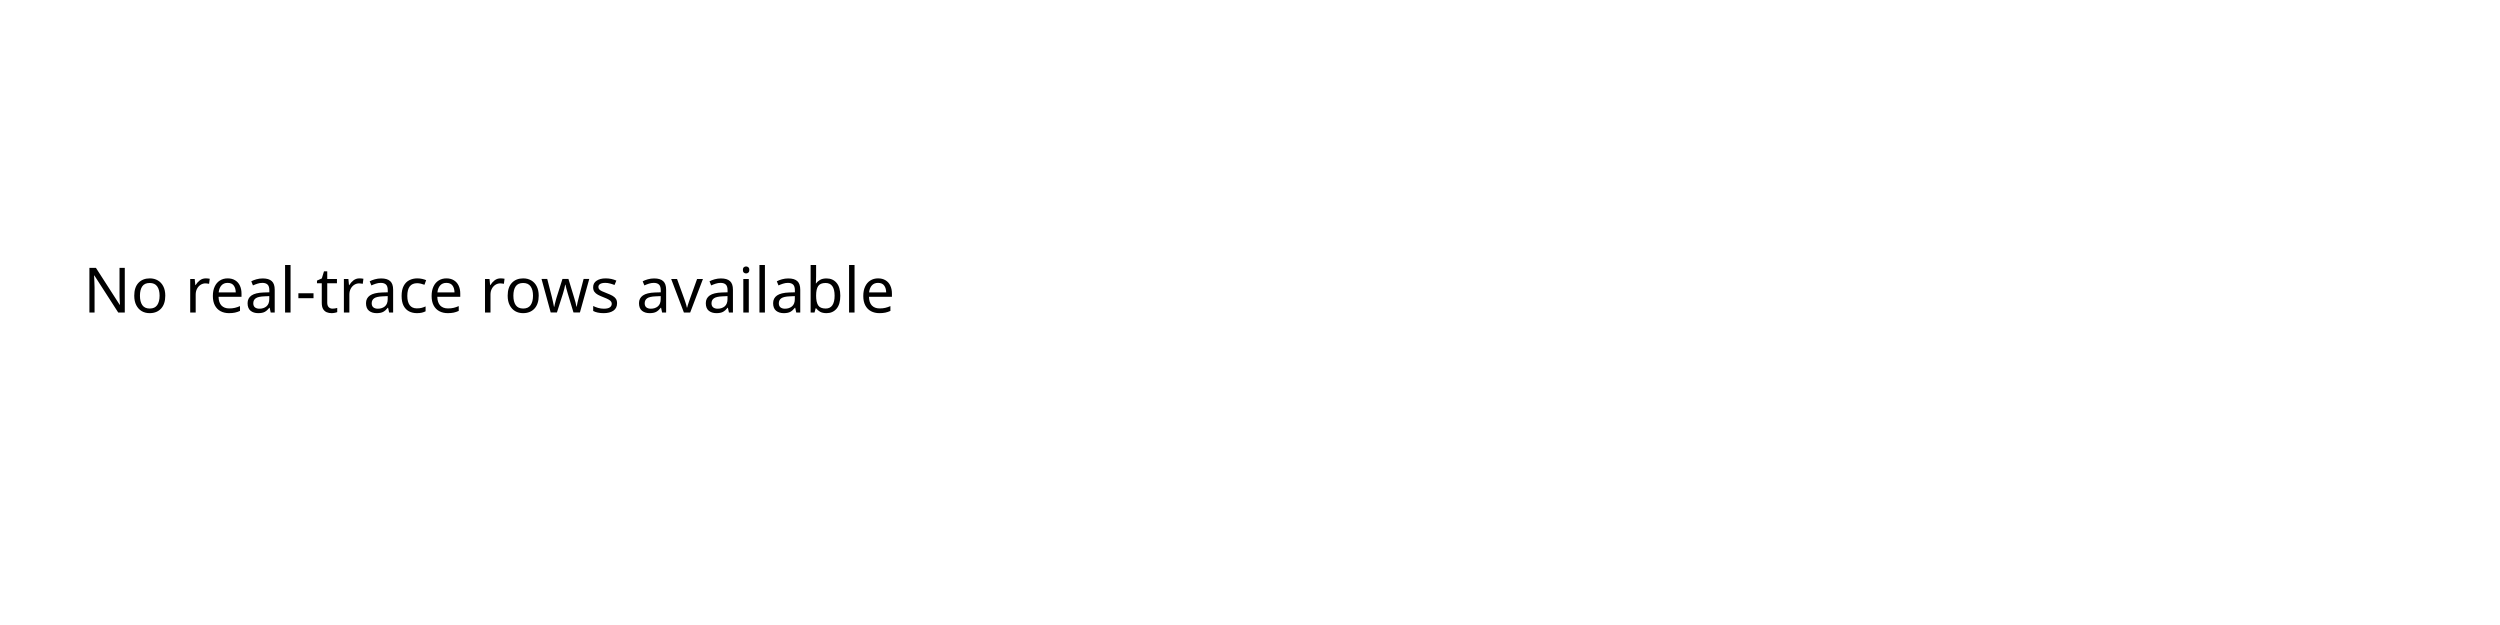
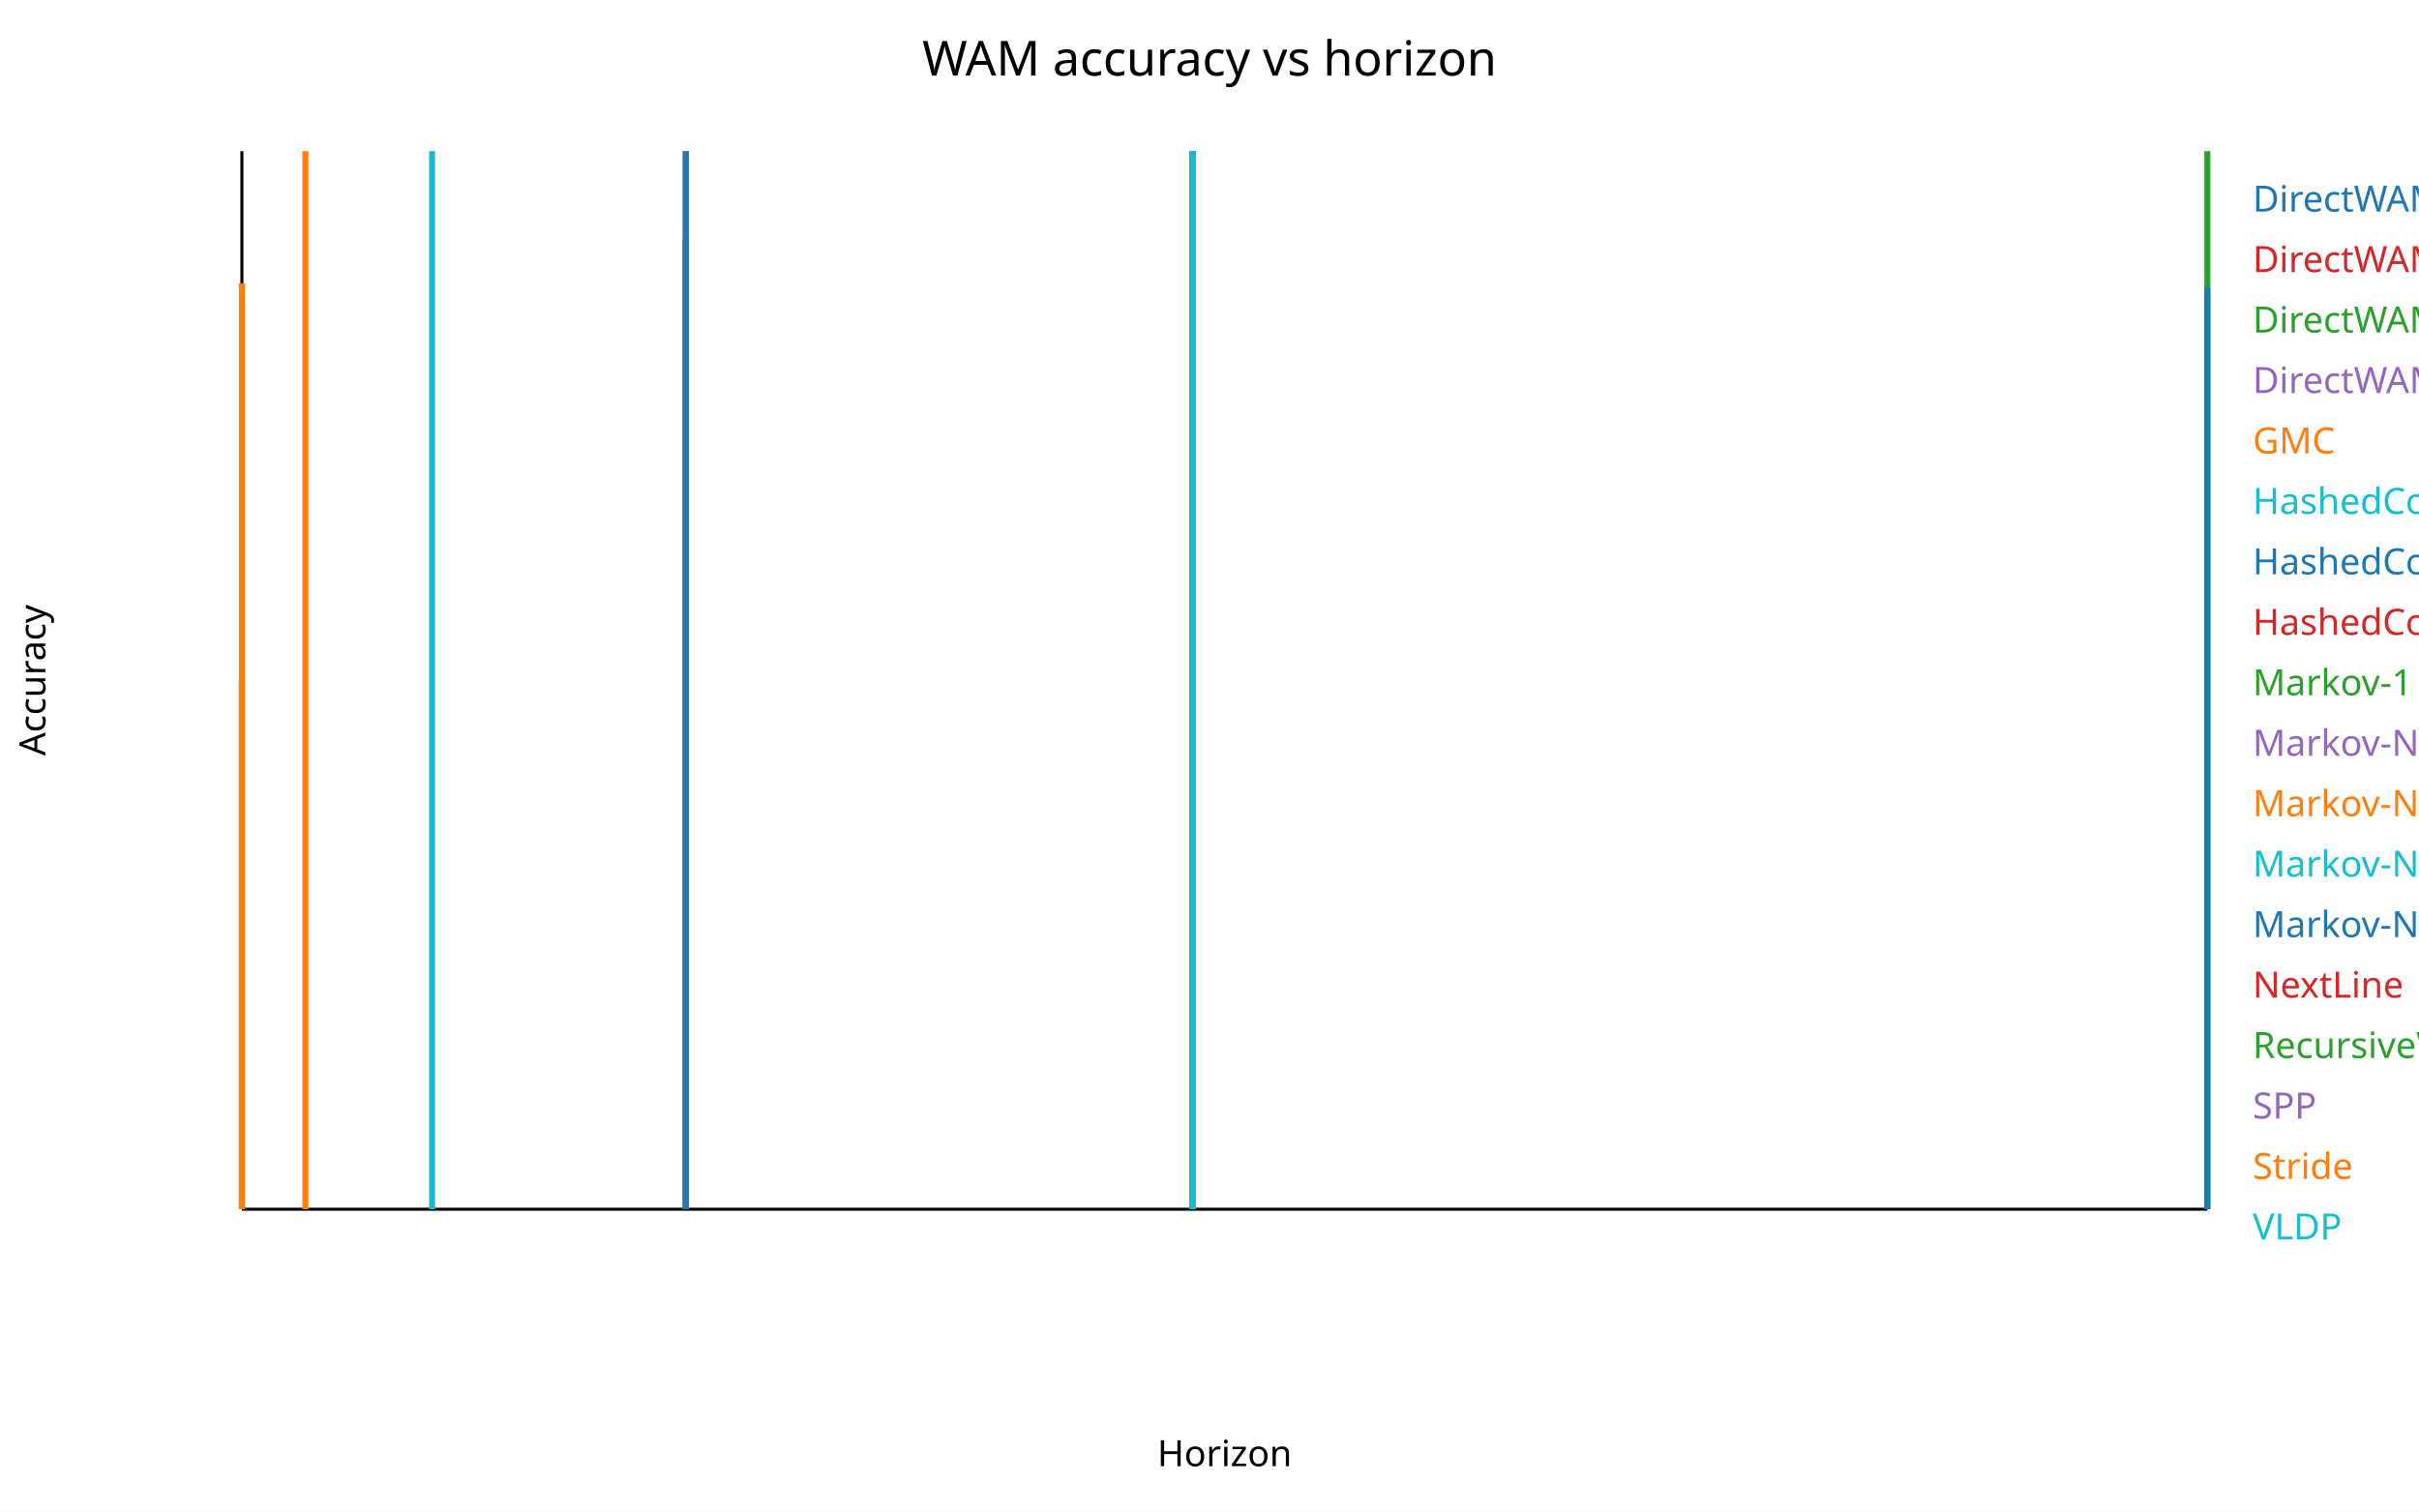
- <svg xmlns="http://www.w3.org/2000/svg" width="720" height="180">
+ <svg xmlns="http://www.w3.org/2000/svg" width="800" height="500" viewBox="0 0 800 500">
  <rect width="100%" height="100%" fill="white" />
-   <text x="24" y="90" font-family="sans-serif" font-size="18">No real-trace rows available</text>
+   <text x="400.0" y="25" text-anchor="middle" font-family="sans-serif" font-size="16">WAM accuracy vs horizon</text>
+   <line x1="80" y1="400" x2="730" y2="400" stroke="black" />
+   <line x1="80" y1="50" x2="80" y2="400" stroke="black" />
+   <polyline points="394.5,201.4 394.5,320.9 394.5,399.1 394.5,400.0 394.5,400.0 394.5,400.0 394.5,50.0 394.5,400.0 394.5,400.0" fill="none" stroke="#1f77b4" stroke-width="2" />
+   <text x="745" y="70" font-family="sans-serif" font-size="12" fill="#1f77b4">DirectWAM-H16</text>
+   <polyline points="394.5,400.0 394.5,400.0 394.5,399.1 394.5,400.0 394.5,400.0 394.5,400.0 394.5,50.0 394.5,400.0 394.5,400.0" fill="none" stroke="#d62728" stroke-width="2" />
+   <text x="745" y="90" font-family="sans-serif" font-size="12" fill="#d62728">DirectWAM-H16-miss-only</text>
+   <polyline points="730.0,205.0 730.0,307.2 730.0,399.5 730.0,400.0 730.0,400.0 730.0,400.0 730.0,50.0 730.0,400.0 730.0,400.0" fill="none" stroke="#2ca02c" stroke-width="2" />
+   <text x="745" y="110" font-family="sans-serif" font-size="12" fill="#2ca02c">DirectWAM-H32</text>
+   <polyline points="226.8,168.0 226.8,241.0 226.8,398.6 226.8,400.0 226.8,400.0 226.8,400.0 226.8,50.0 226.8,400.0 226.8,400.0" fill="none" stroke="#9467bd" stroke-width="2" />
+   <text x="745" y="130" font-family="sans-serif" font-size="12" fill="#9467bd">DirectWAM-H8</text>
+   <polyline points="394.5,191.1 394.5,340.9 394.5,216.7 394.5,400.0 394.5,50.0 394.5,50.0 394.5,50.0 394.5,344.6 394.5,50.0" fill="none" stroke="#ff7f0e" stroke-width="2" />
+   <text x="745" y="150" font-family="sans-serif" font-size="12" fill="#ff7f0e">GMC</text>
+   <polyline points="394.5,230.9 394.5,400.0 394.5,399.1 394.5,400.0 394.5,400.0 394.5,400.0 394.5,66.3 394.5,400.0 394.5,400.0" fill="none" stroke="#17becf" stroke-width="2" />
+   <text x="745" y="170" font-family="sans-serif" font-size="12" fill="#17becf">HashedContext-H16</text>
+   <polyline points="730.0,272.6 730.0,400.0 730.0,398.6 730.0,400.0 730.0,400.0 730.0,400.0 730.0,95.1 730.0,400.0 730.0,400.0" fill="none" stroke="#1f77b4" stroke-width="2" />
+   <text x="745" y="190" font-family="sans-serif" font-size="12" fill="#1f77b4">HashedContext-H32</text>
+   <polyline points="226.8,180.1 226.8,399.8 226.8,400.0 226.8,400.0 226.8,400.0 226.8,400.0 226.8,78.9 226.8,400.0 226.8,400.0" fill="none" stroke="#d62728" stroke-width="2" />
+   <text x="745" y="210" font-family="sans-serif" font-size="12" fill="#d62728">HashedContext-H8</text>
+   <polyline points="394.5,191.0 394.5,373.3 394.5,398.4 394.5,400.0 394.5,400.0 394.5,400.0 394.5,50.0 394.5,400.0 394.5,400.0" fill="none" stroke="#2ca02c" stroke-width="2" />
+   <text x="745" y="230" font-family="sans-serif" font-size="12" fill="#2ca02c">Markov-1</text>
+   <polyline points="394.5,150.9 394.5,374.1 394.5,391.9 394.5,400.0 394.5,400.0 394.5,400.0 394.5,50.0 394.5,400.0 394.5,400.0" fill="none" stroke="#9467bd" stroke-width="2" />
+   <text x="745" y="250" font-family="sans-serif" font-size="12" fill="#9467bd">Markov-N-H16</text>
+   <polyline points="101.0,101.9 101.0,240.7 101.0,400.0 101.0,400.0 101.0,400.0 101.0,225.0 101.0,50.0 101.0,190.0 101.0,400.0" fill="none" stroke="#ff7f0e" stroke-width="2" />
+   <text x="745" y="270" font-family="sans-serif" font-size="12" fill="#ff7f0e">Markov-N-H2</text>
+   <polyline points="142.9,118.5 142.9,359.2 142.9,400.0 142.9,400.0 142.9,400.0 142.9,400.0 142.9,50.0 142.9,260.0 142.9,400.0" fill="none" stroke="#17becf" stroke-width="2" />
+   <text x="745" y="290" font-family="sans-serif" font-size="12" fill="#17becf">Markov-N-H4</text>
+   <polyline points="226.8,211.2 226.8,304.5 226.8,400.0 226.8,400.0 226.8,400.0 226.8,400.0 226.8,50.0 226.8,400.0 226.8,400.0" fill="none" stroke="#1f77b4" stroke-width="2" />
+   <text x="745" y="310" font-family="sans-serif" font-size="12" fill="#1f77b4">Markov-N-H8</text>
+   <polyline points="80.0,363.6 80.0,400.0 80.0,400.0 80.0,398.8 80.0,312.7 80.0,356.3 80.0,400.0 80.0,392.8 80.0,225.1" fill="none" stroke="#d62728" stroke-width="2" />
+   <text x="745" y="330" font-family="sans-serif" font-size="12" fill="#d62728">NextLine</text>
+   <polyline points="394.5,189.4 394.5,298.7 394.5,395.8 394.5,400.0 394.5,400.0 394.5,400.0 394.5,50.0 394.5,400.0 394.5,400.0" fill="none" stroke="#2ca02c" stroke-width="2" />
+   <text x="745" y="350" font-family="sans-serif" font-size="12" fill="#2ca02c">RecursiveWAM</text>
+   <polyline points="394.5,196.7 394.5,400.0 394.5,400.0 394.5,400.0 394.5,50.0 394.5,400.0 394.5,50.0 394.5,353.3 394.5,50.0" fill="none" stroke="#9467bd" stroke-width="2" />
+   <text x="745" y="370" font-family="sans-serif" font-size="12" fill="#9467bd">SPP</text>
+   <polyline points="80.0,400.0 80.0,145.0 80.0,400.0 80.0,400.0 80.0,137.3 80.0,93.7 80.0,400.0 80.0,400.0 80.0,400.0" fill="none" stroke="#ff7f0e" stroke-width="2" />
+   <text x="745" y="390" font-family="sans-serif" font-size="12" fill="#ff7f0e">Stride</text>
+   <polyline points="394.5,201.3 394.5,400.0 394.5,400.0 394.5,400.0 394.5,50.0 394.5,50.0 394.5,50.0 394.5,400.0 394.5,50.0" fill="none" stroke="#17becf" stroke-width="2" />
+   <text x="745" y="410" font-family="sans-serif" font-size="12" fill="#17becf">VLDP</text>
+   <text x="405.0" y="485" text-anchor="middle" font-family="sans-serif" font-size="12">Horizon</text>
+   <text x="15" y="225.0" transform="rotate(-90 15 225.0)" text-anchor="middle" font-family="sans-serif" font-size="12">Accuracy</text>
</svg>
